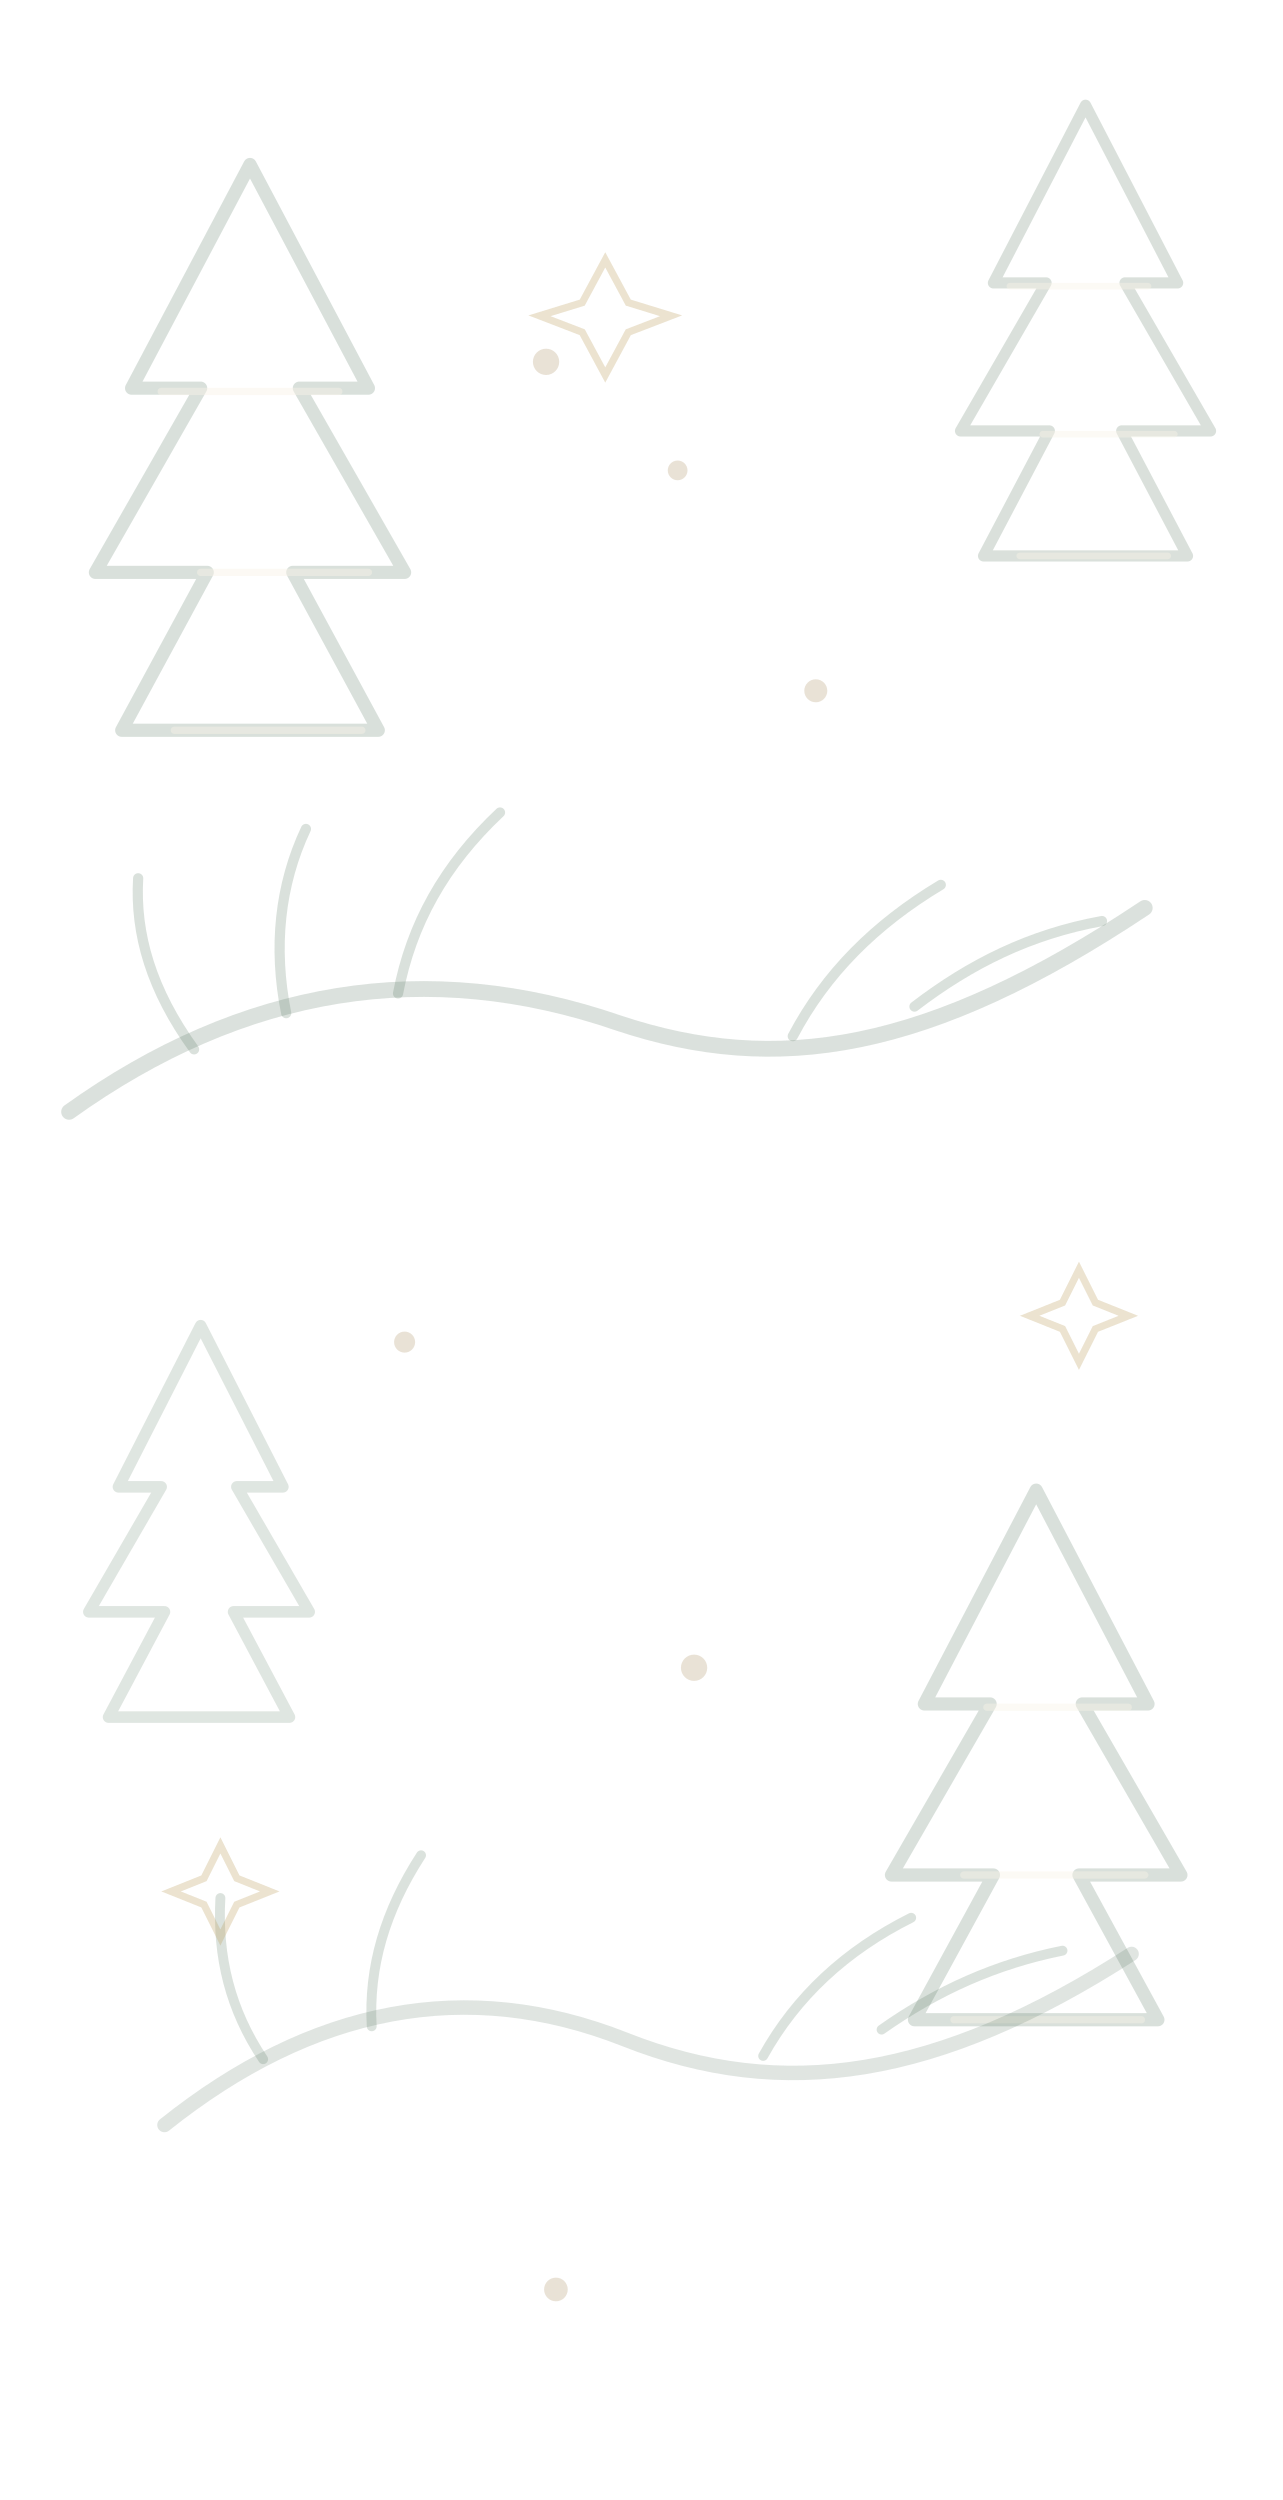
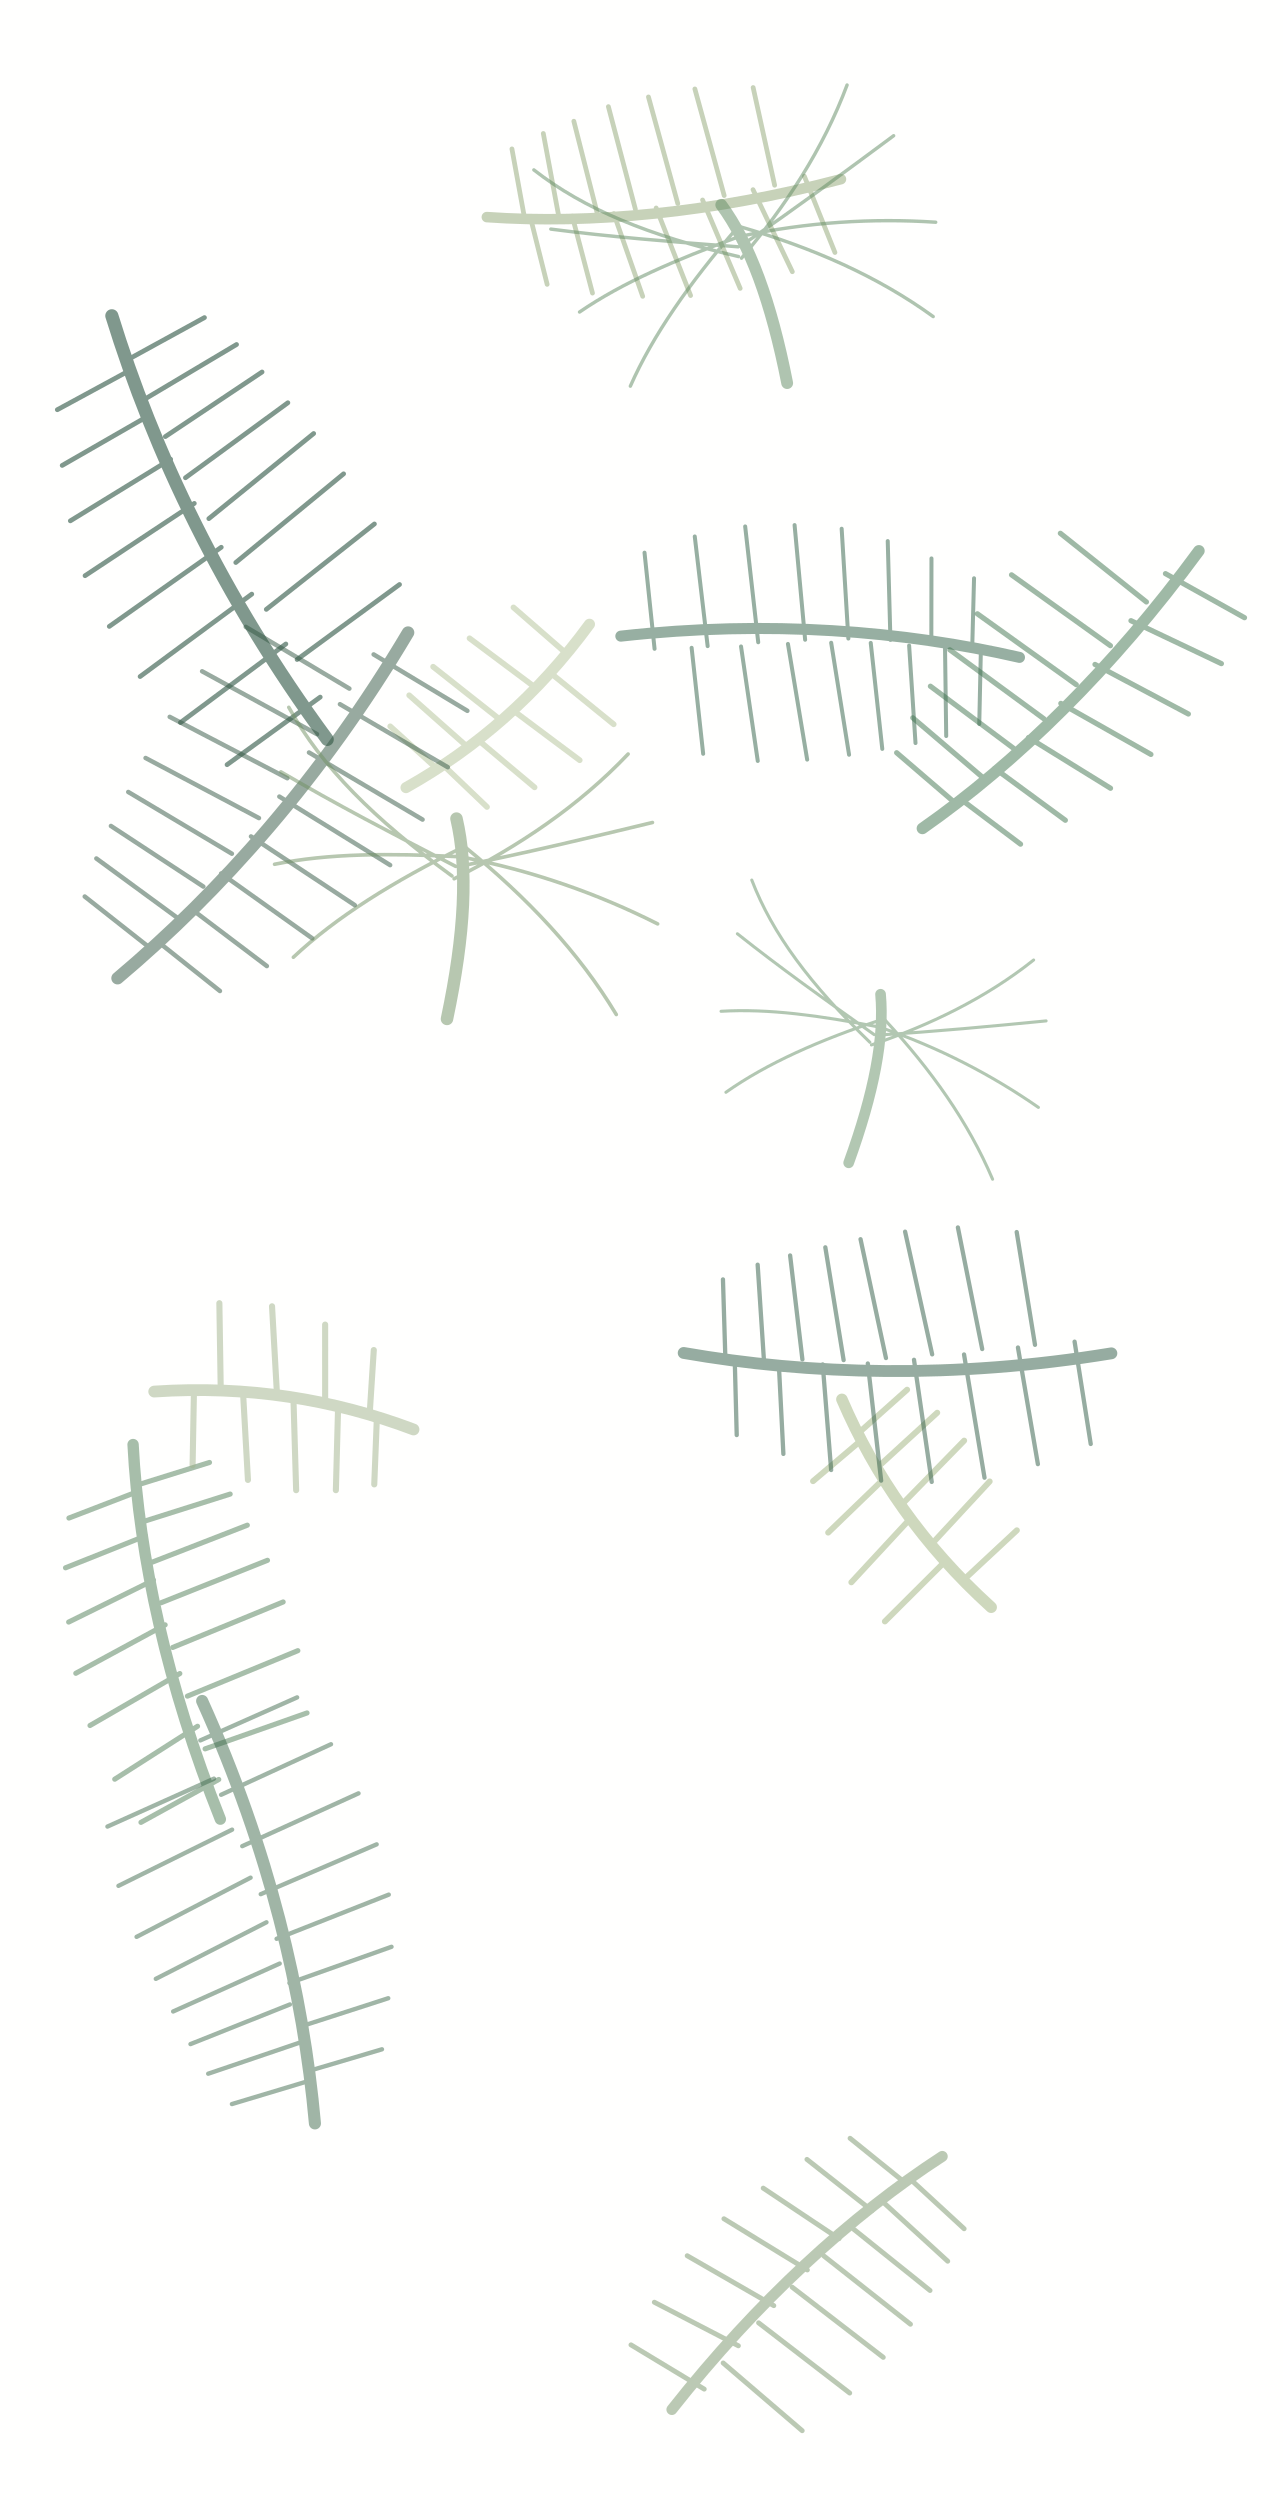
<svg xmlns="http://www.w3.org/2000/svg" viewBox="0 0 390 760" fill="none">
-   <g stroke-linecap="round" stroke-linejoin="round">
-     <path d="M40 118l36-68 36 68H91l32 56H89l26 48H37l26-48H29l32-56H40Z" stroke="#3f654d" stroke-width="4" opacity=".2" />
-     <path d="M49 119h54M61 174h51M53 222h57" stroke="#f8f3e6" stroke-width="2.2" opacity=".46" />
-     <path d="M302 86l28-54 28 54h-16l26 45h-27l20 38h-62l20-38h-27l26-45h-16Z" stroke="#55745c" stroke-width="3.4" opacity=".22" />
-     <path d="M307 87h42M317 132h40M310 169h45" stroke="#f8f3e6" stroke-width="2" opacity=".42" />
-     <path d="M21 338C74 300 130 291 188 311C236 327 282 320 348 276" stroke="#385942" stroke-width="4.8" opacity=".18" />
-     <path d="M59 319c-13-18-18-35-17-52M87 308c-4-20-2-39 6-56M121 302c4-21 14-39 31-55M241 315c10-19 25-34 45-46M278 306c17-13 35-22 57-26" stroke="#4d6f55" stroke-width="3.1" opacity=".21" />
-     <path d="M36 452l25-49 25 49H72l22 38H71l17 32H33l17-32H27l22-38H36Z" stroke="#4f7257" stroke-width="3.5" opacity=".18" />
-     <path d="M281 518l34-65 34 65h-20l30 52h-31l24 44h-74l24-44h-31l30-52h-20Z" stroke="#3f654d" stroke-width="4" opacity=".2" />
-     <path d="M300 519h43M293 570h55M290 614h57" stroke="#f8f3e6" stroke-width="2.2" opacity=".42" />
-     <path d="M50 646C95 610 142 601 190 620C238 639 285 632 344 594" stroke="#385942" stroke-width="4.4" opacity=".16" />
-     <path d="M80 626c-10-15-14-31-13-49M113 616c-1-18 4-35 15-52M232 625c10-18 25-32 45-42M268 617c17-12 35-20 55-24" stroke="#4d6f55" stroke-width="3" opacity=".2" />
-   </g>
-   <g fill="#9d7b45" opacity=".22">
-     <circle cx="166" cy="110" r="4" />
-     <circle cx="206" cy="143" r="3" />
-     <circle cx="248" cy="210" r="3.5" />
-     <circle cx="123" cy="408" r="3.2" />
-     <circle cx="211" cy="507" r="4" />
-     <circle cx="169" cy="696" r="3.6" />
-   </g>
-   <g stroke="#b99a57" stroke-width="2.2" opacity=".28" stroke-linecap="round">
-     <path d="M184 79l7 13 13 4-13 5-7 13-7-13-13-5 13-4 7-13Z" />
-     <path d="M67 561l5 10 10 4-10 4-5 10-5-10-10-4 10-4 5-10Z" />
-     <path d="M328 386l5 10 10 4-10 4-5 10-5-10-10-4 10-4 5-10Z" />
+   <defs>
+     <g id="long-sprig" stroke="currentColor" stroke-linecap="round" stroke-linejoin="round">
+       <path d="M0 0C42-9 88-26 134-54" stroke-width="4" />
+       <path d="M14-3 3-28M26-8 12-37M38-13 21-44M51-18 31-51M64-24 41-58M78-31 54-66M93-39 70-74M109-47 89-80" />
+       <path d="M17-4 27 19M31-9 44 19M45-14 61 18M59-20 78 15M73-27 94 9M88-35 110 1M104-44 125-10M121-53 139-23" />
+     </g>
+     <g id="soft-sprig" stroke="currentColor" stroke-linecap="round" stroke-linejoin="round">
+       <path d="M0 0C31-6 66-19 101-39" stroke-width="3.2" />
+       <path d="M11-3 2-22M21-6 10-29M32-10 18-35M43-14 27-42M55-19 38-48M68-25 51-54M82-32 68-59" />
+       <path d="M13-3 23 15M25-7 37 14M37-11 52 11M49-16 66 7M62-22 80 1M76-29 94-8M90-37 105-17" />
+     </g>
+     <g id="fan-sprig" stroke="currentColor" stroke-linecap="round" stroke-linejoin="round">
+       <path d="M0 72C3 37 1 11-6-8" stroke-width="5" />
+       <path d="M-5 15C-39-4-62-22-78-44M-4 11C-31 1-55-8-78-18M-3 7C-31 9-55 12-76 19M-2 3C-28 20-49 37-64 55" />
+       <path d="M-4 16C20 0 42-19 59-42M-3 11C24 2 48-7 72-16M-2 7C27 9 54 15 79 24M-1 3C26 20 49 39 67 62" />
+     </g>
+     <g id="tiny-branch" stroke="currentColor" stroke-linecap="round" stroke-linejoin="round">
+       <path d="M0 0C20-4 39-12 57-25" stroke-width="2.8" />
+       <path d="M9-2 1-16M18-5 8-22M28-9 16-27M39-14 27-31M49-20 40-35" />
+       <path d="M11-2 18 11M21-6 31 10M32-10 44 7M44-16 55 1" />
+     </g>
+   </defs>
+   <rect width="390" height="760" fill="#fffdf8" opacity=".16" />
+   <g stroke-width="1.45">
+     <use href="#long-sprig" x="34" y="96" color="#244d3b" opacity=".58" transform="rotate(85 34 96)" />
+     <use href="#soft-sprig" x="148" y="66" color="#8aa06f" opacity=".48" transform="rotate(15 148 66)" />
+     <use href="#fan-sprig" x="314" y="58" color="#5f8a61" opacity=".5" transform="rotate(-16 314 58) scale(.72)" />
+     <use href="#long-sprig" x="280" y="158" color="#2f6046" opacity=".5" transform="rotate(-155 280 158) scale(.84)" />
+     <use href="#tiny-branch" x="93" y="206" color="#b5c39a" opacity=".52" transform="rotate(-18 93 206) scale(1.2)" />
+     <use href="#soft-sprig" x="248" y="240" color="#3f744e" opacity=".5" transform="rotate(-24 248 240) scale(1.1)" />
+     <use href="#long-sprig" x="45" y="310" color="#315541" opacity=".5" transform="rotate(-28 45 310) scale(.95)" />
+     <use href="#fan-sprig" x="174" y="342" color="#6f8f62" opacity=".5" transform="rotate(7 174 342) scale(.76)" />
+     <use href="#tiny-branch" x="320" y="330" color="#a6b887" opacity=".55" transform="rotate(78 320 330) scale(1.25)" />
+     <use href="#soft-sprig" x="76" y="438" color="#4b7b54" opacity=".49" transform="rotate(98 76 438) scale(1.08)" />
+     <use href="#long-sprig" x="210" y="462" color="#2d5a43" opacity=".5" transform="rotate(22 210 462) scale(.9)" />
+     <use href="#fan-sprig" x="338" y="512" color="#5f8a61" opacity=".48" transform="rotate(15 338 512) scale(.65)" />
+     <use href="#tiny-branch" x="52" y="580" color="#9fb28a" opacity=".5" transform="rotate(-148 52 580) scale(1.28)" />
+     <use href="#long-sprig" x="148" y="640" color="#386548" opacity=".48" transform="rotate(-83 148 640) scale(.92)" />
+     <use href="#soft-sprig" x="308" y="676" color="#78946a" opacity=".5" transform="rotate(158 308 676) scale(1.04)" />
  </g>
</svg>
